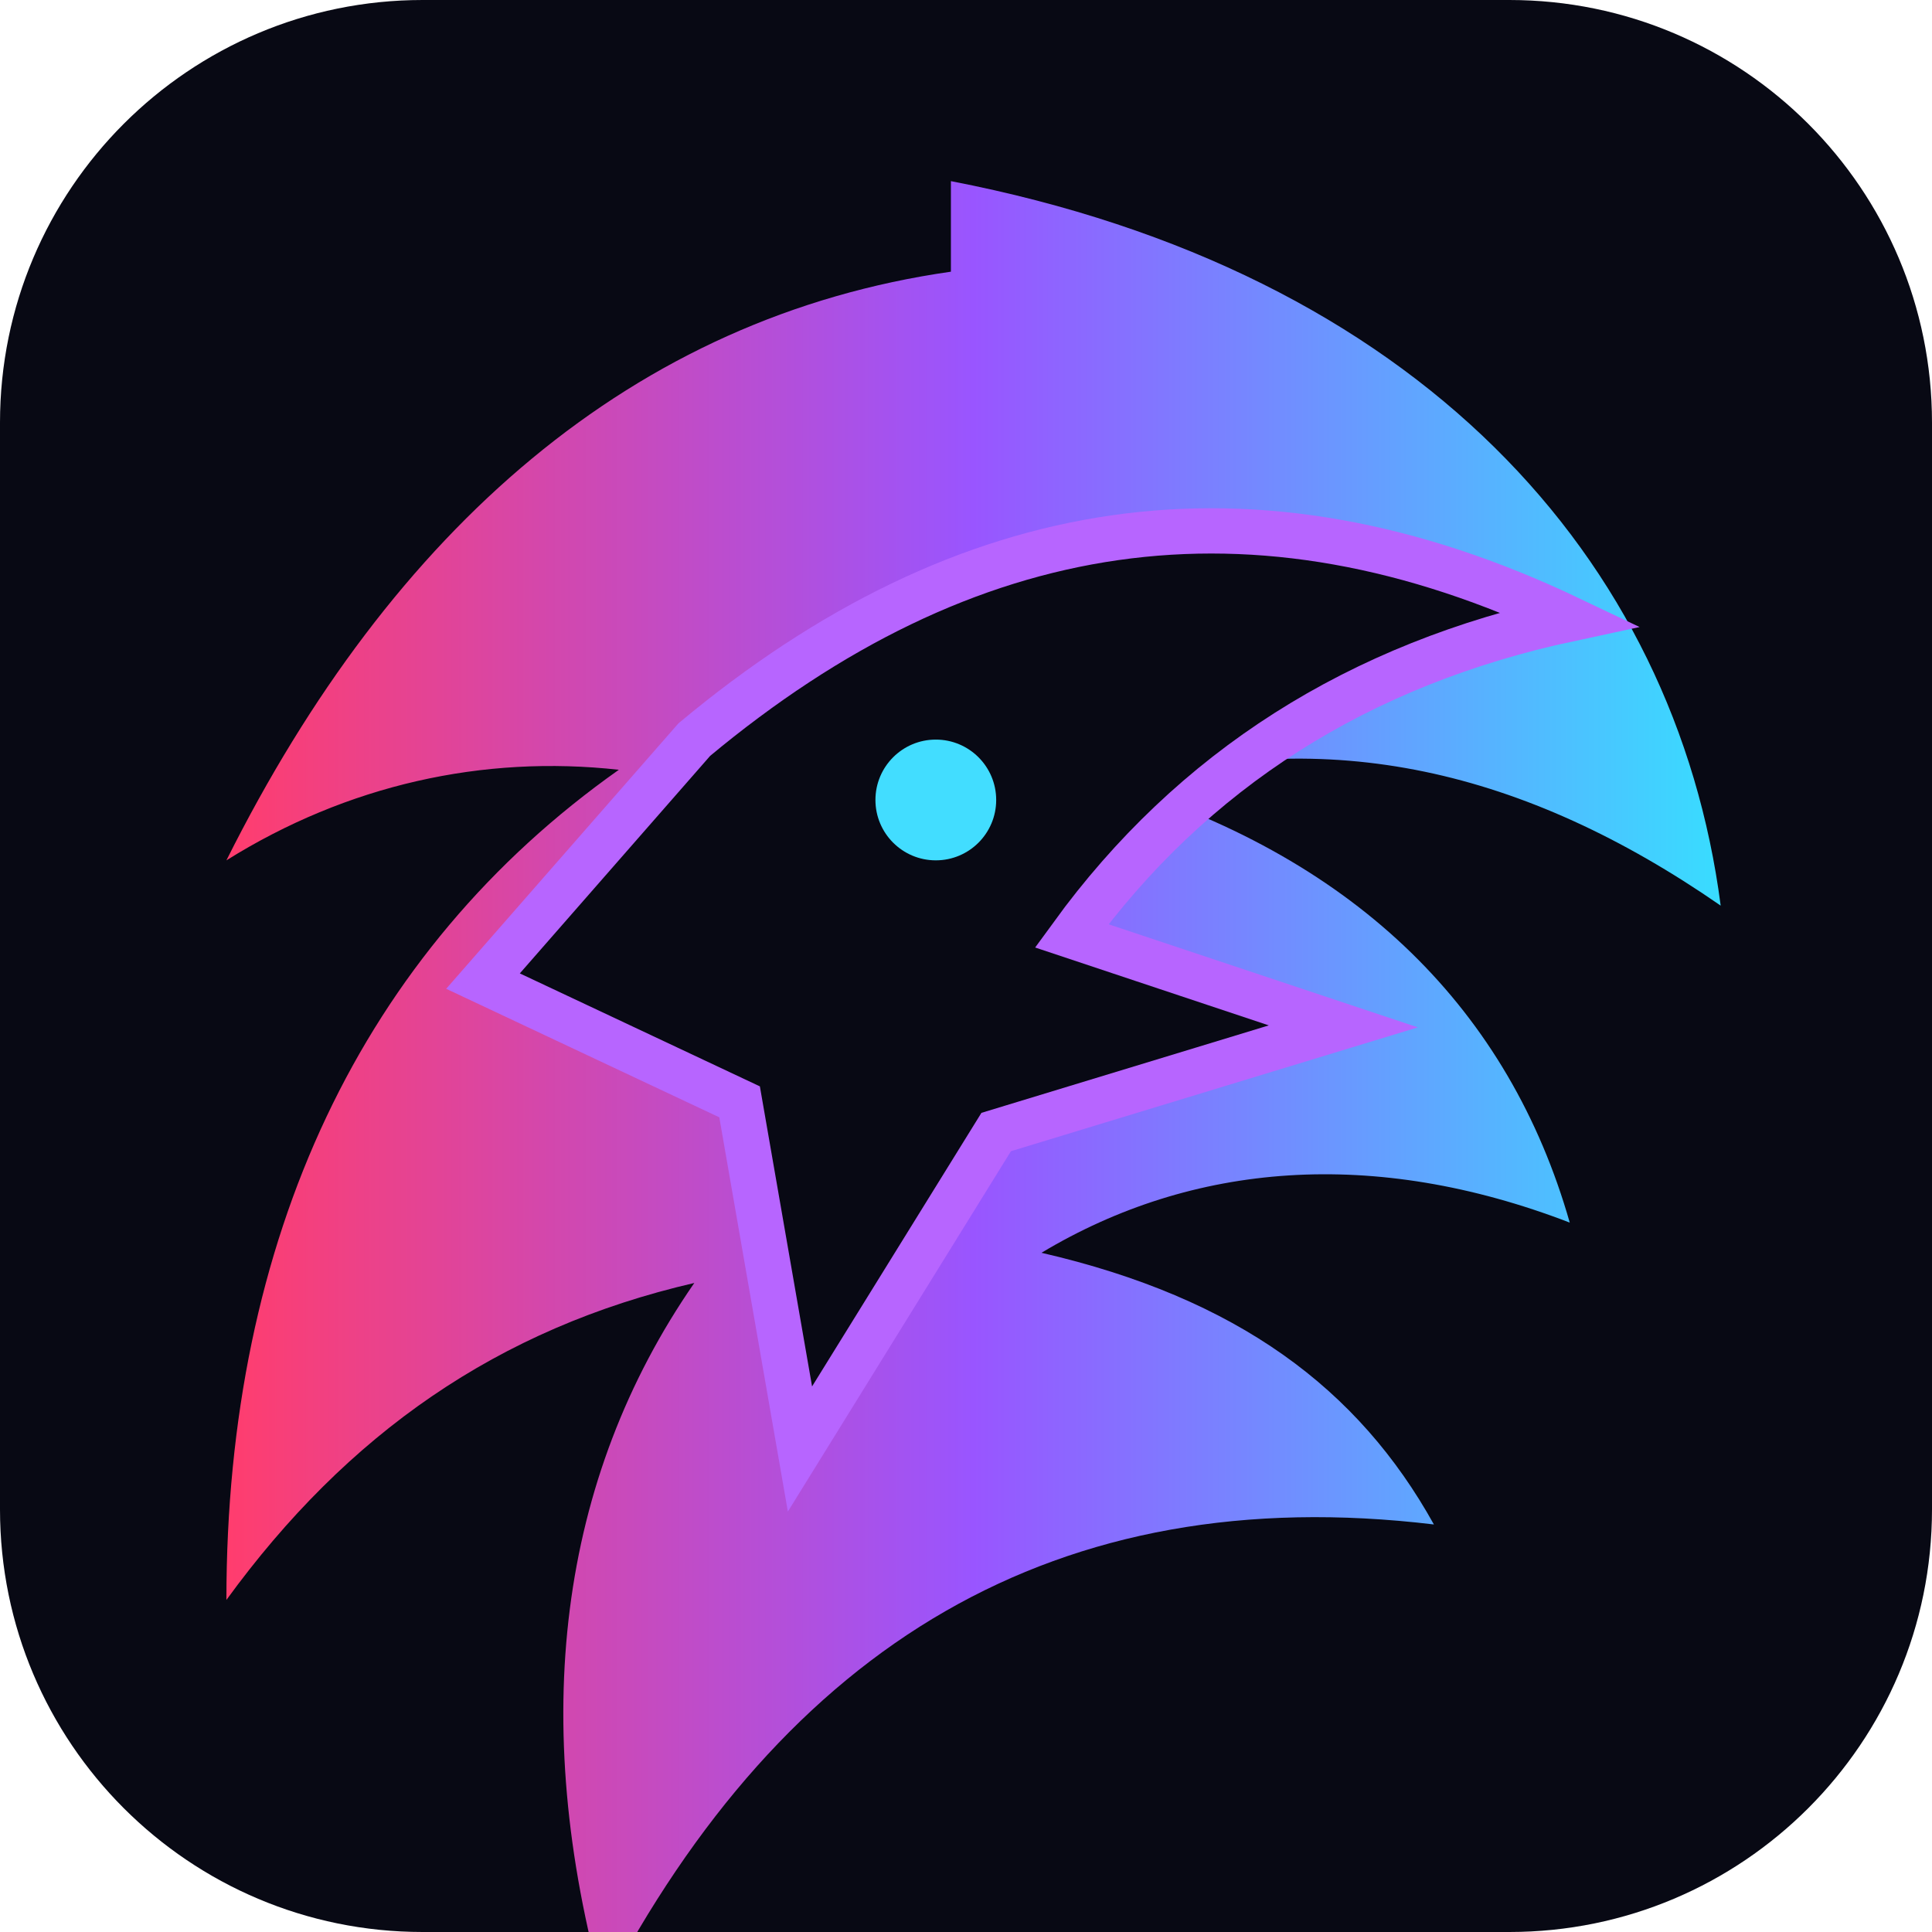
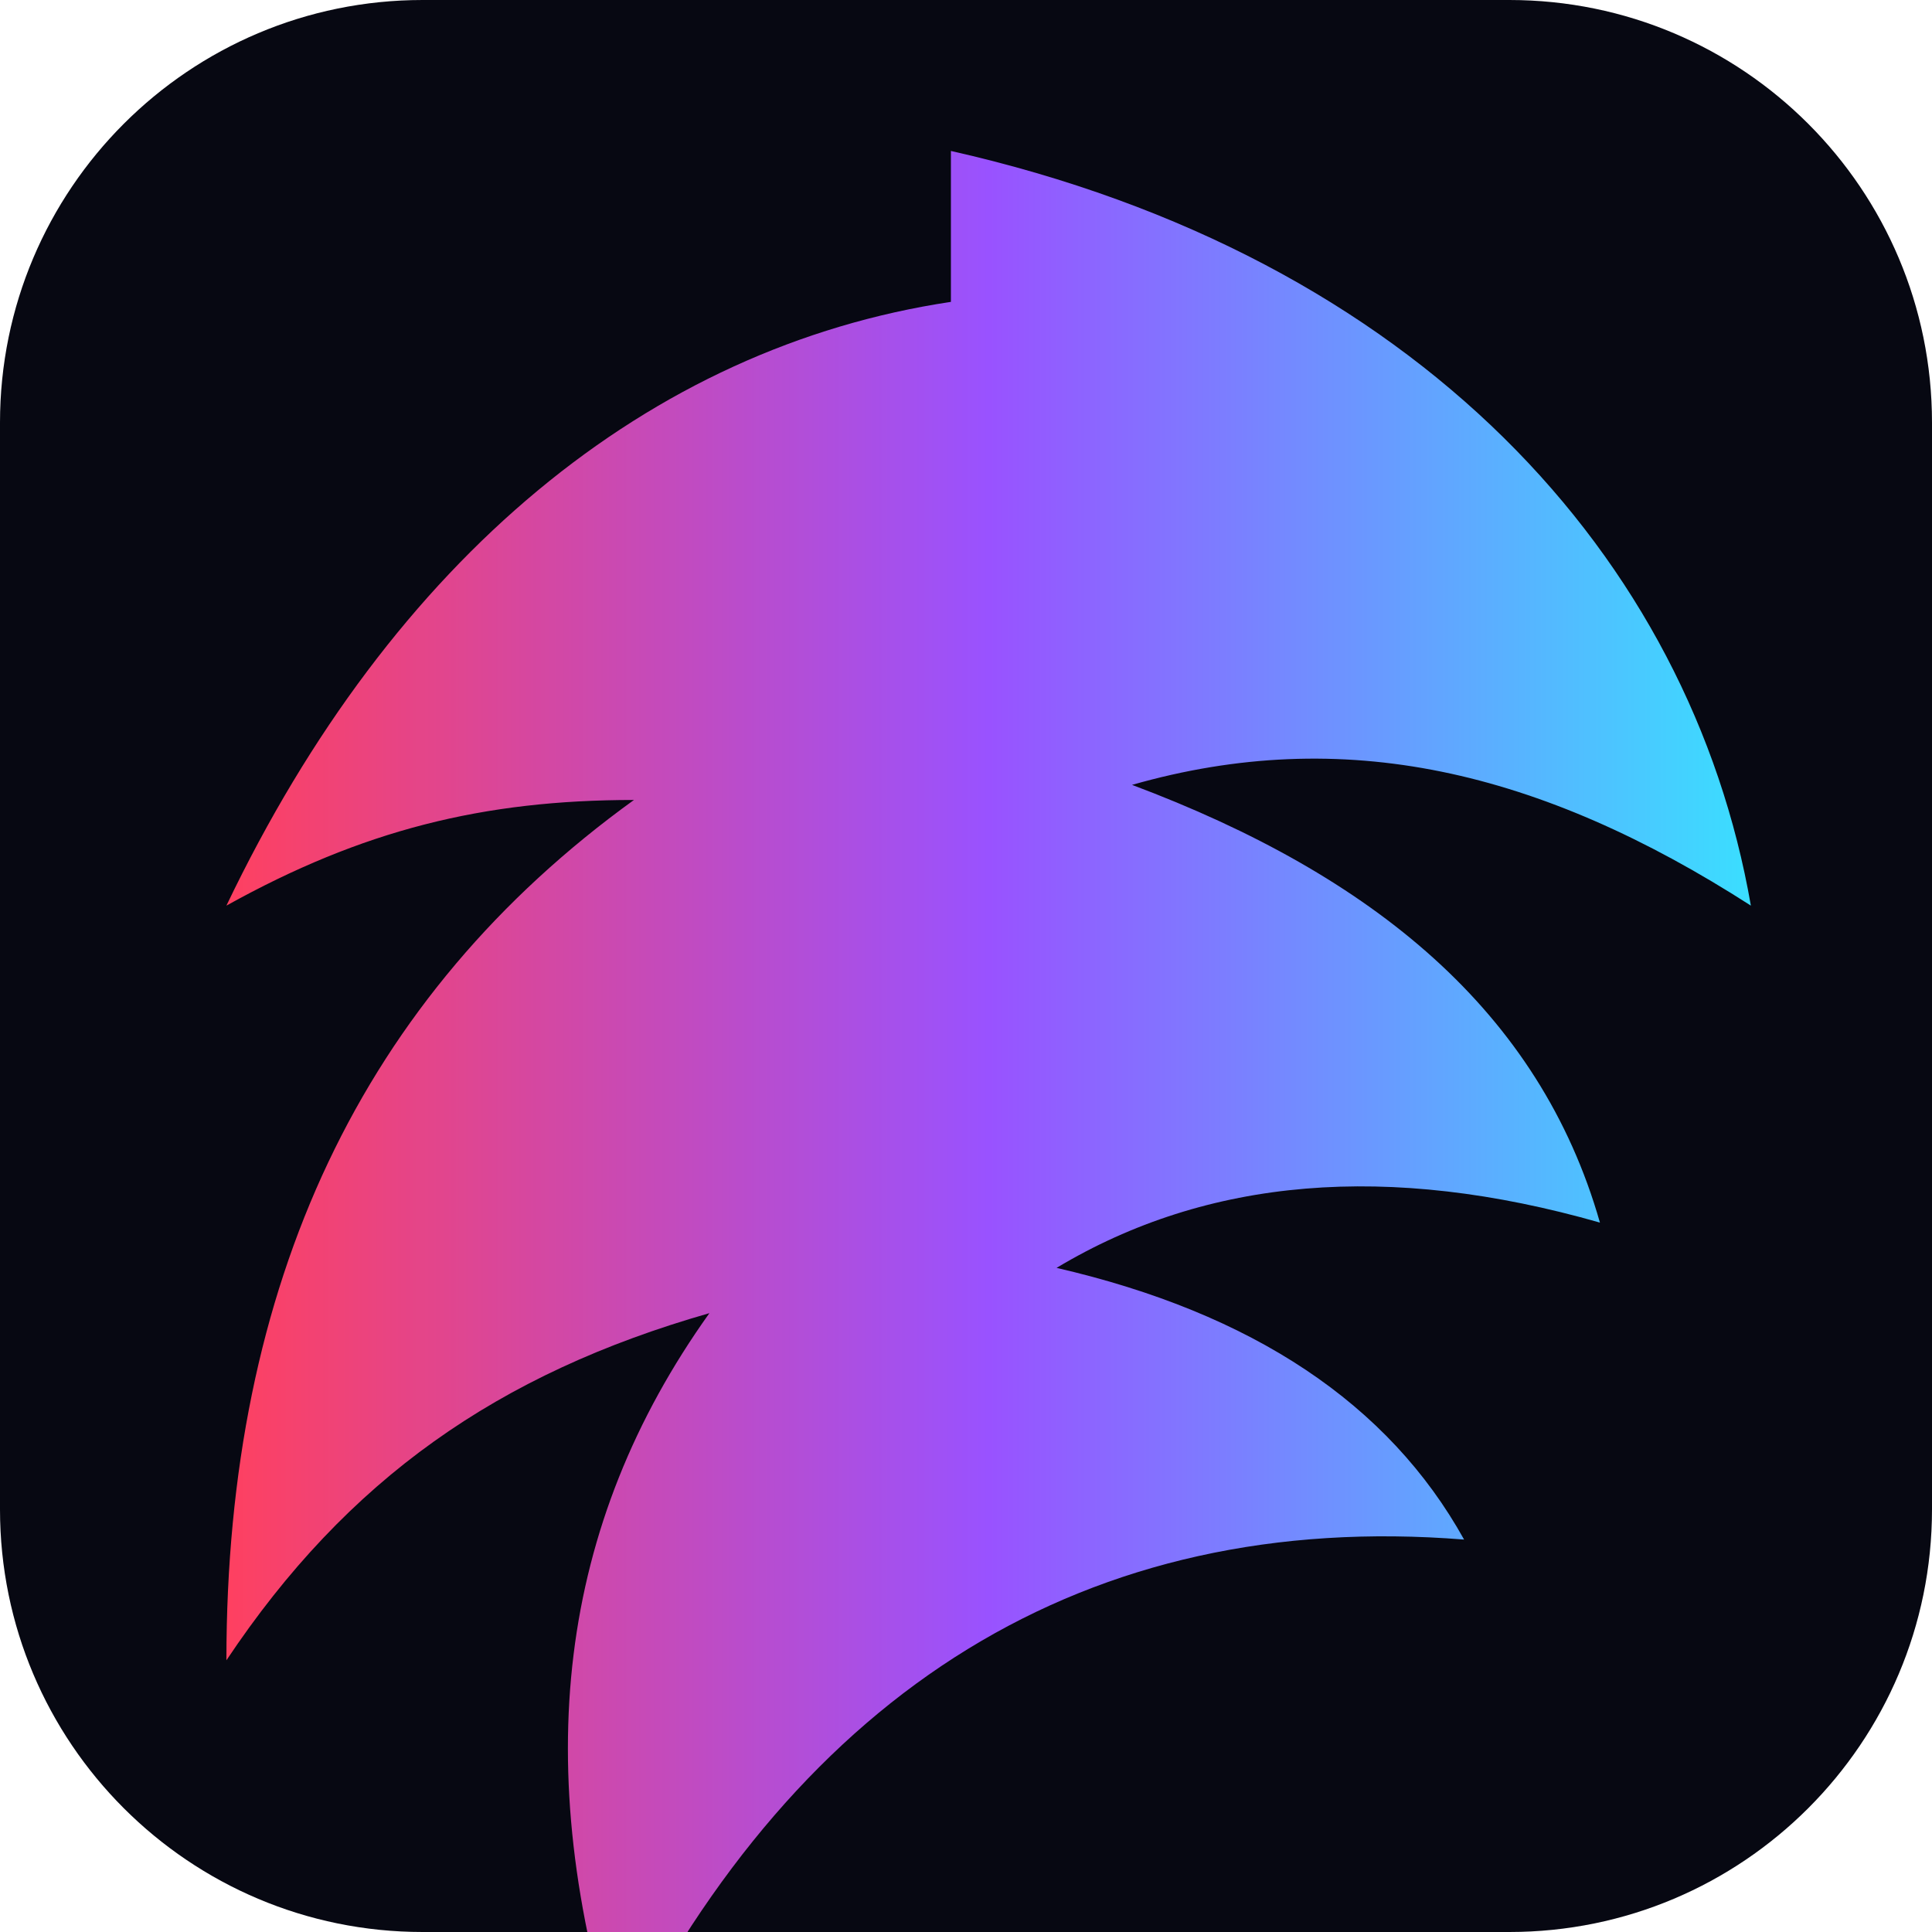
<svg xmlns="http://www.w3.org/2000/svg" viewBox="0 0 128 128">
  <defs>
-     <linearGradient id="g">
-       <stop stop-color="#ff3d6e" />
-       <stop offset=".5" stop-color="#9955ff" />
-       <stop offset="1" stop-color="#39dcff" />
+     <linearGradient id="a">
+       <stop stop-color="#ff405f" />
+       <stop offset=".5" stop-color="#9952ff" />
+       <stop offset="1" stop-color="#3adfff" />
    </linearGradient>
  </defs>
-   <rect width="128" height="128" rx="28" fill="#080914" />
-   <path d="M63 12c31 6 48 25 51 48-13-9-26-12-40-8 16 5 26 15 30 29-13-5-25-4-35 2 13 3 21 9 26 18-25-3-43 8-55 31-5-18-3-34 6-47-13 3-23 10-31 21 0-24 9-43 26-55-9-1-18 1-26 6 11-22 27-36 48-39z" fill="url(#g)" />
-   <path d="M46 49c18-15 37-18 58-8-14 3-25 10-33 21l18 6-23 7-13 21-4-23-17-8z" fill="#080914" stroke="#b765ff" stroke-width="3" />
-   <circle cx="62" cy="53" r="4" fill="#42ddff" />
+   <rect width="128" height="128" rx="28" fill="#070812" />
+   <path d="M63 10c31 7 49 27 53 50-14-9-27-12-41-8 16 6 27 15 31 29-14-4-26-3-36 3 13 3 22 9 27 18-25-2-44 10-56 34-6-19-4-35 6-49-14 4-24 11-32 23 0-25 9-44 27-57-10 0-18 2-27 7 11-23 28-37 48-40z" fill="url(#a)" />
</svg>
